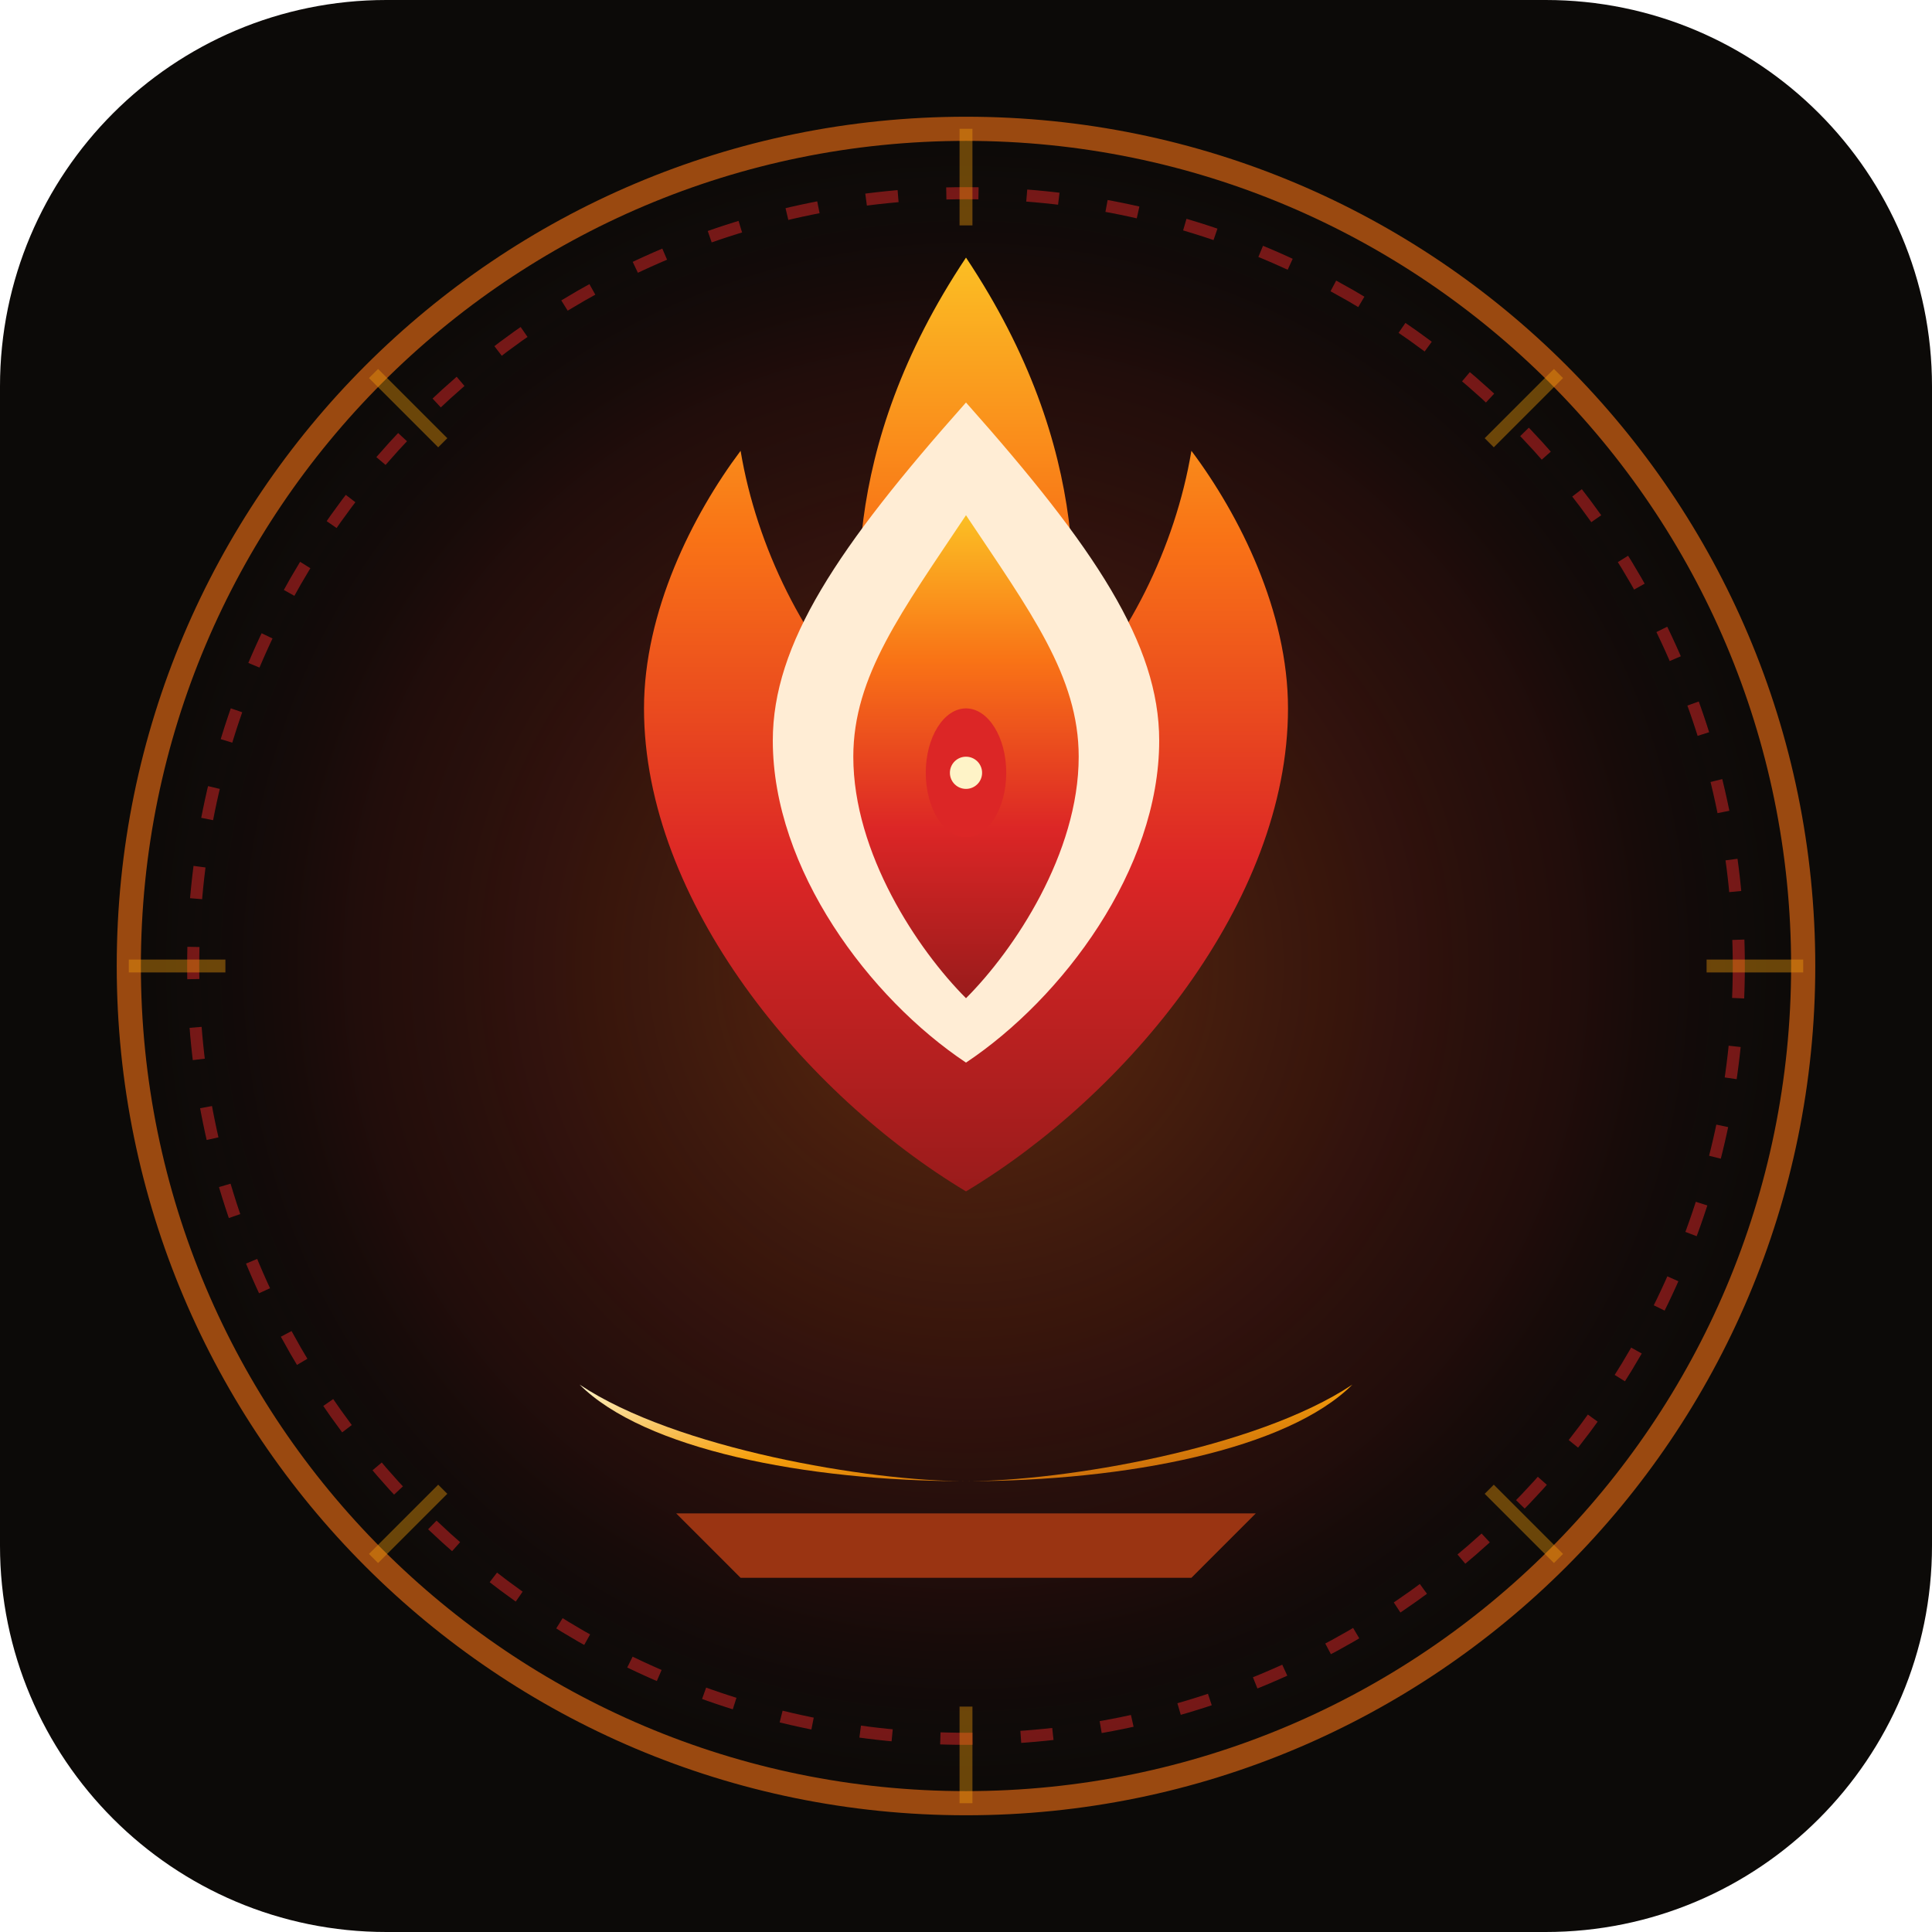
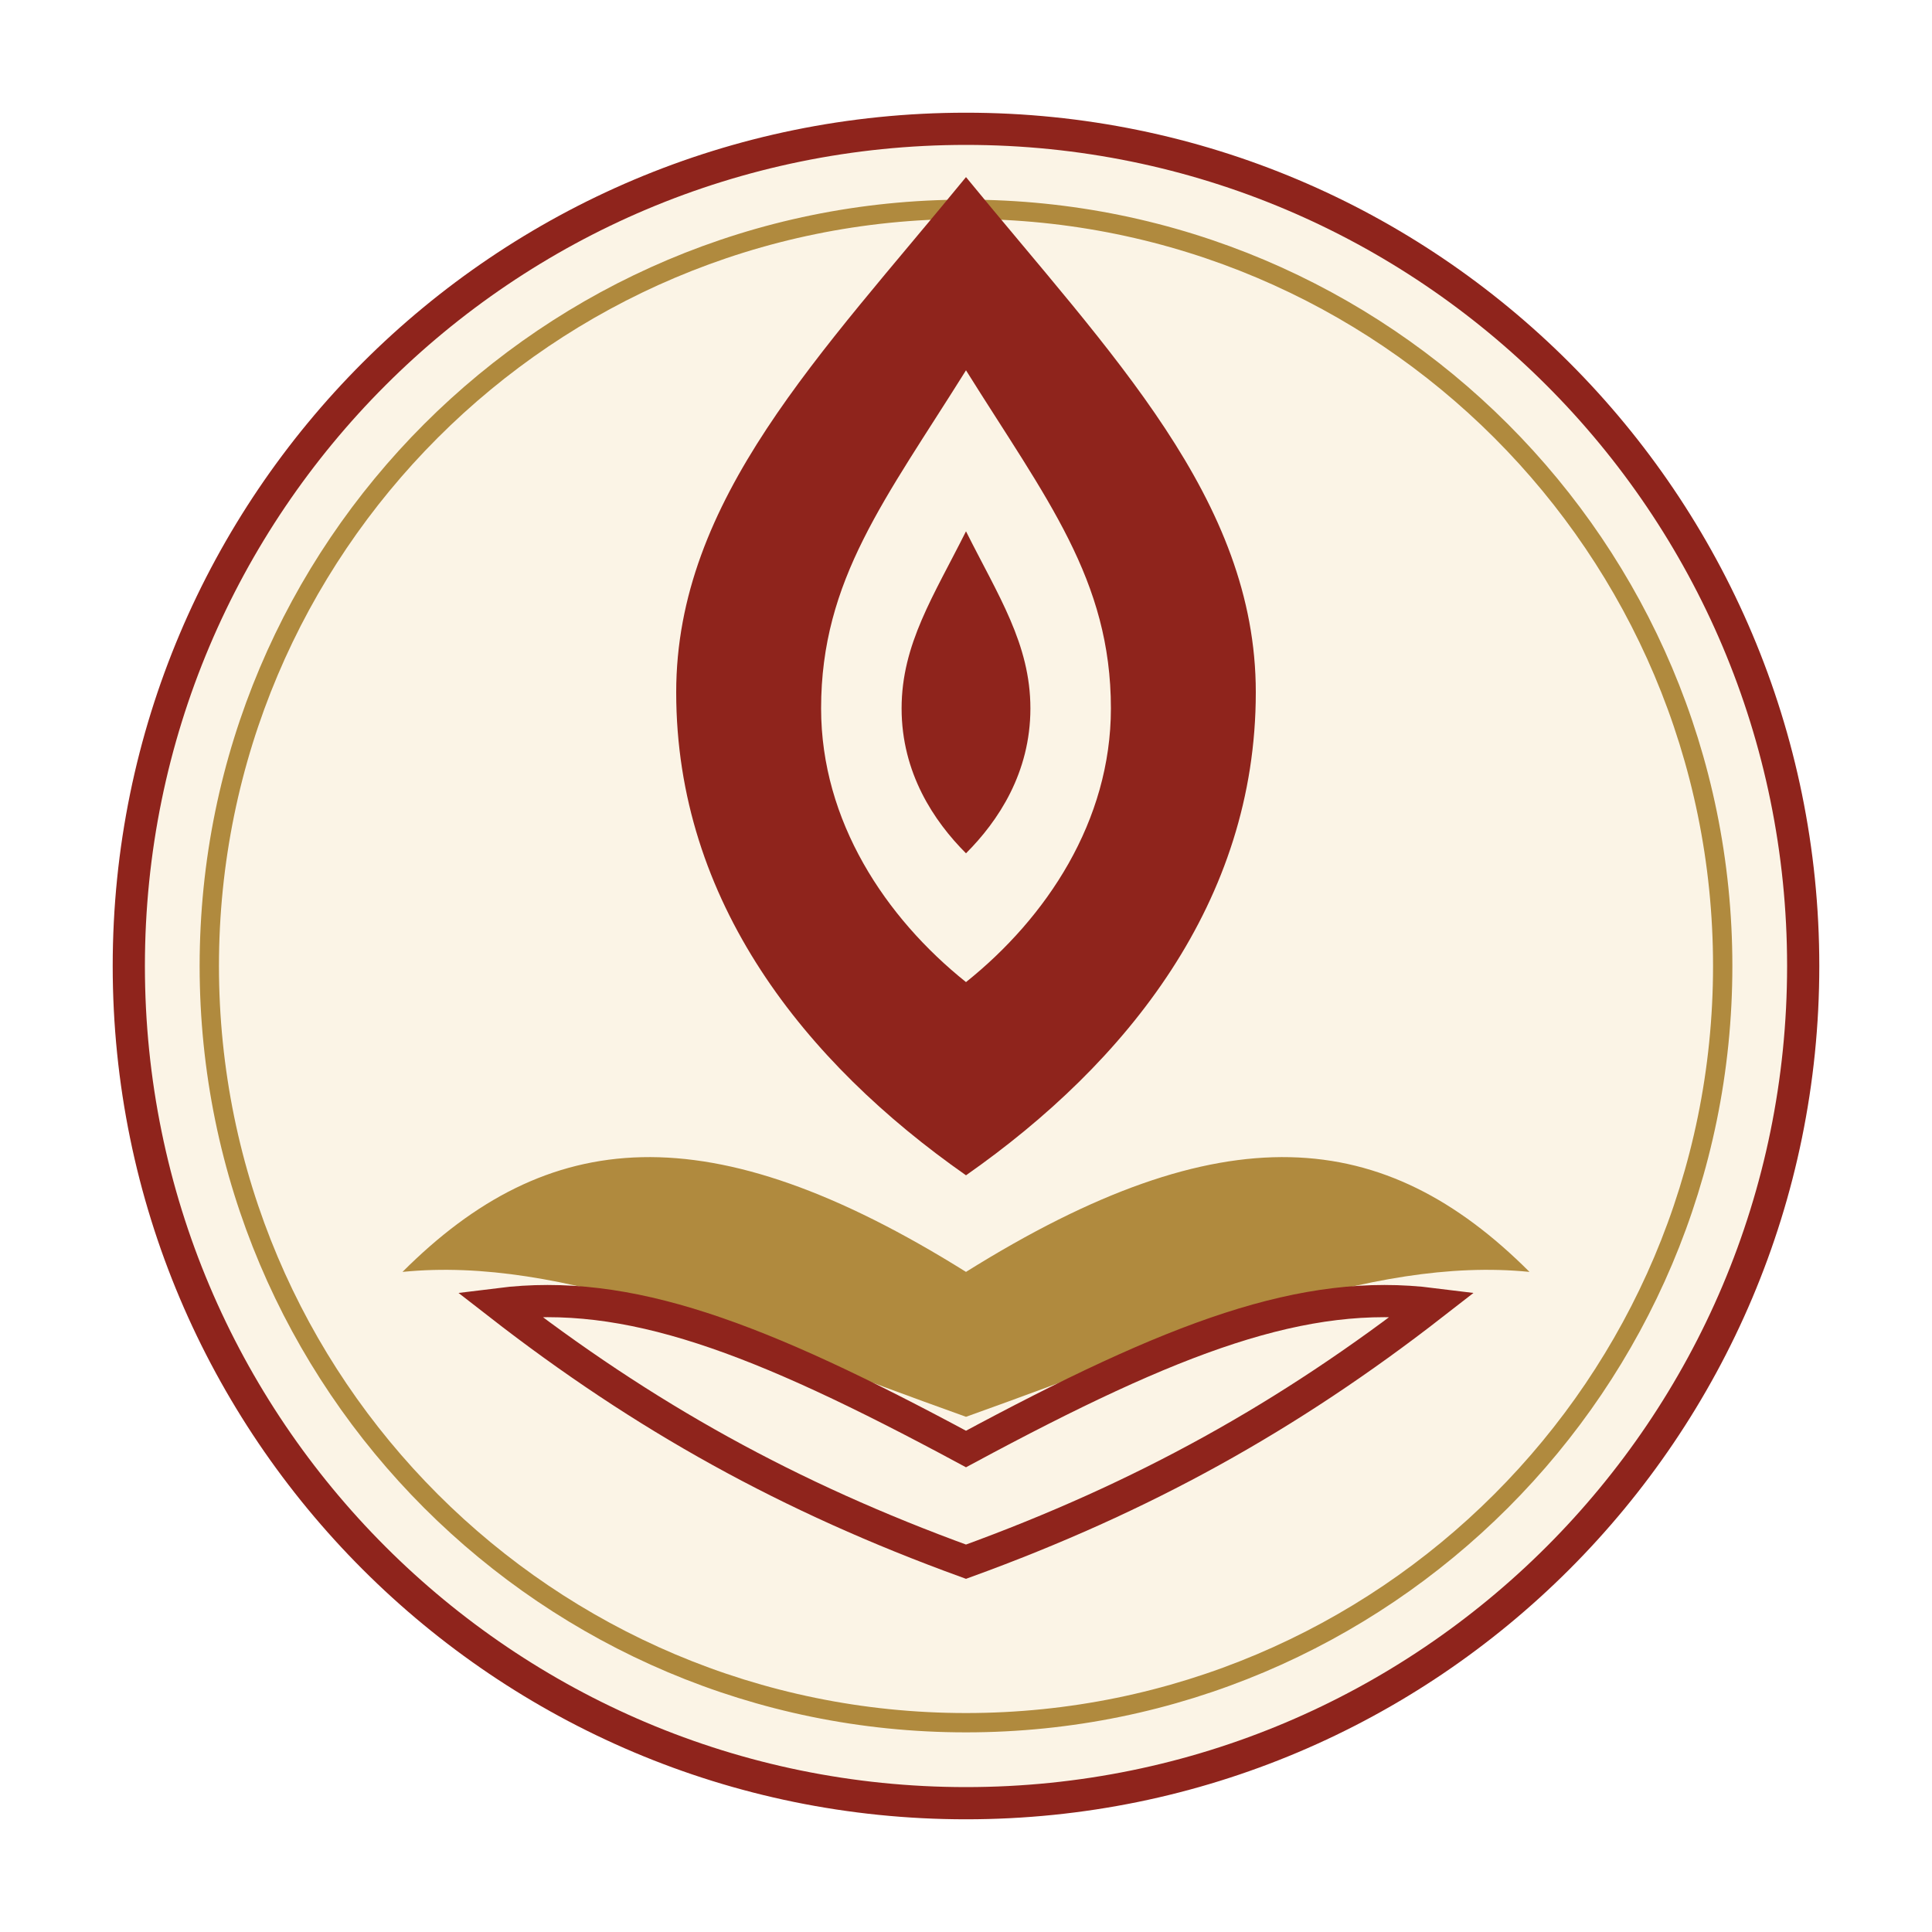
<svg xmlns="http://www.w3.org/2000/svg" viewBox="0 0 120 120" width="120" height="120" fill="none">
-   <defs>
-     <radialGradient id="markGlow" cx="50%" cy="50%" r="50%">
-       <stop offset="0%" stop-color="#f97316" stop-opacity="0.35" />
-       <stop offset="70%" stop-color="#dc2626" stop-opacity="0.1" />
-       <stop offset="100%" stop-color="#0c0a08" stop-opacity="0" />
-     </radialGradient>
-     <linearGradient id="markFlameGrad" x1="0%" y1="100%" x2="0%" y2="0%">
-       <stop offset="0%" stop-color="#991b1b" />
-       <stop offset="35%" stop-color="#dc2626" />
-       <stop offset="70%" stop-color="#f97316" />
-       <stop offset="100%" stop-color="#fbbf24" />
-     </linearGradient>
-     <linearGradient id="markGoldGrad" x1="0%" y1="0%" x2="100%" y2="100%">
-       <stop offset="0%" stop-color="#fef3c7" />
-       <stop offset="50%" stop-color="#f59e0b" />
-       <stop offset="100%" stop-color="#b45309" />
-     </linearGradient>
-   </defs>
-   <rect width="120" height="120" rx="24" fill="#0c0a08" />
-   <circle cx="60" cy="60" r="54" fill="url(#markGlow)" />
-   <circle cx="60" cy="60" r="52" stroke="#f97316" stroke-width="1.5" stroke-opacity="0.6" />
-   <circle cx="60" cy="60" r="48" stroke="#dc2626" stroke-width="0.75" stroke-dasharray="2 3" stroke-opacity="0.5" />
-   <g stroke="#f59e0b" stroke-width="0.8" opacity="0.4">
-     <line x1="60" y1="8" x2="60" y2="14" />
-     <line x1="60" y1="106" x2="60" y2="112" />
-     <line x1="8" y1="60" x2="14" y2="60" />
-     <line x1="106" y1="60" x2="112" y2="60" />
-     <line x1="23.2" y1="23.2" x2="27.5" y2="27.5" />
-     <line x1="92.5" y1="92.5" x2="96.8" y2="96.8" />
-     <line x1="23.2" y1="96.8" x2="27.5" y2="92.5" />
-     <line x1="92.5" y1="27.5" x2="96.8" y2="23.2" />
+   <circle cx="60" cy="60" r="52" fill="#FBF4E6" stroke="#8F241C" stroke-width="2" />
+   <circle cx="60" cy="60" r="47" fill="none" stroke="#B08A3E" stroke-width="1.2" />
+   <g aria-hidden="true">
+     <path d="M60 11 C51 22 42 31 42 43 C42 56 50 66 60 73 C70 66 78 56 78 43 C78 31 69 22 60 11 Z" fill="#8F241C" />
+     <path d="M60 23 C55 31 51 36 51 44 C51 51 55 57 60 61 C65 57 69 51 69 44 C69 36 65 31 60 23 Z" fill="#FBF4E6" />
+     <path d="M60 33 C58 37 56 40 56 44 C56 48 58 51 60 53 C62 51 64 48 64 44 C64 40 62 37 60 33 Z" fill="#8F241C" />
+     <path d="M25 79 C34 70 44 69 60 79 C76 69 86 70 95 79 C85 78 74 83 60 88 C46 83 35 78 25 79 Z" fill="#B08A3E" />
+     <path d="M31 81 C39 80 47 83 60 90 C73 83 81 80 89 81 C80 88 71 93 60 97 C49 93 40 88 31 81 Z" fill="none" stroke="#8F241C" stroke-width="2" stroke-linecap="round" />
  </g>
-   <path d="M36 86 C44 94 76 94 84 86 C78 90 66 92 60 92 C54 92 42 90 36 86 Z" fill="url(#markGoldGrad)" />
-   <path d="M42 94 L78 94 L74 98 L46 98 Z" fill="#9a3412" />
-   <path d="M60 74 C50 68 40 56 40 44 C40 38 43 32 46 28 C47 34 50 40 54 44 C53 38 52 28 60 16 C68 28 67 38 66 44 C70 40 73 34 74 28 C77 32 80 38 80 44 C80 56 70 68 60 74 Z" fill="url(#markFlameGrad)" />
-   <path d="M60 66 C54 62 48 54 48 46 C48 40 52 34 60 25 C68 34 72 40 72 46 C72 54 66 62 60 66 Z" fill="#ffedd5" />
-   <path d="M60 62 C57 59 53 53 53 47 C53 42 56 38 60 32 C64 38 67 42 67 47 C67 53 63 59 60 62 Z" fill="url(#markFlameGrad)" />
-   <ellipse cx="60" cy="48" rx="2.5" ry="4" fill="#dc2626" />
-   <circle cx="60" cy="48" r="1" fill="#fef3c7" />
-   <line x1="60" y1="74" x2="60" y2="88" stroke="url(#markGoldGrad)" stroke-width="2.5" stroke-linecap="round" />
</svg>
